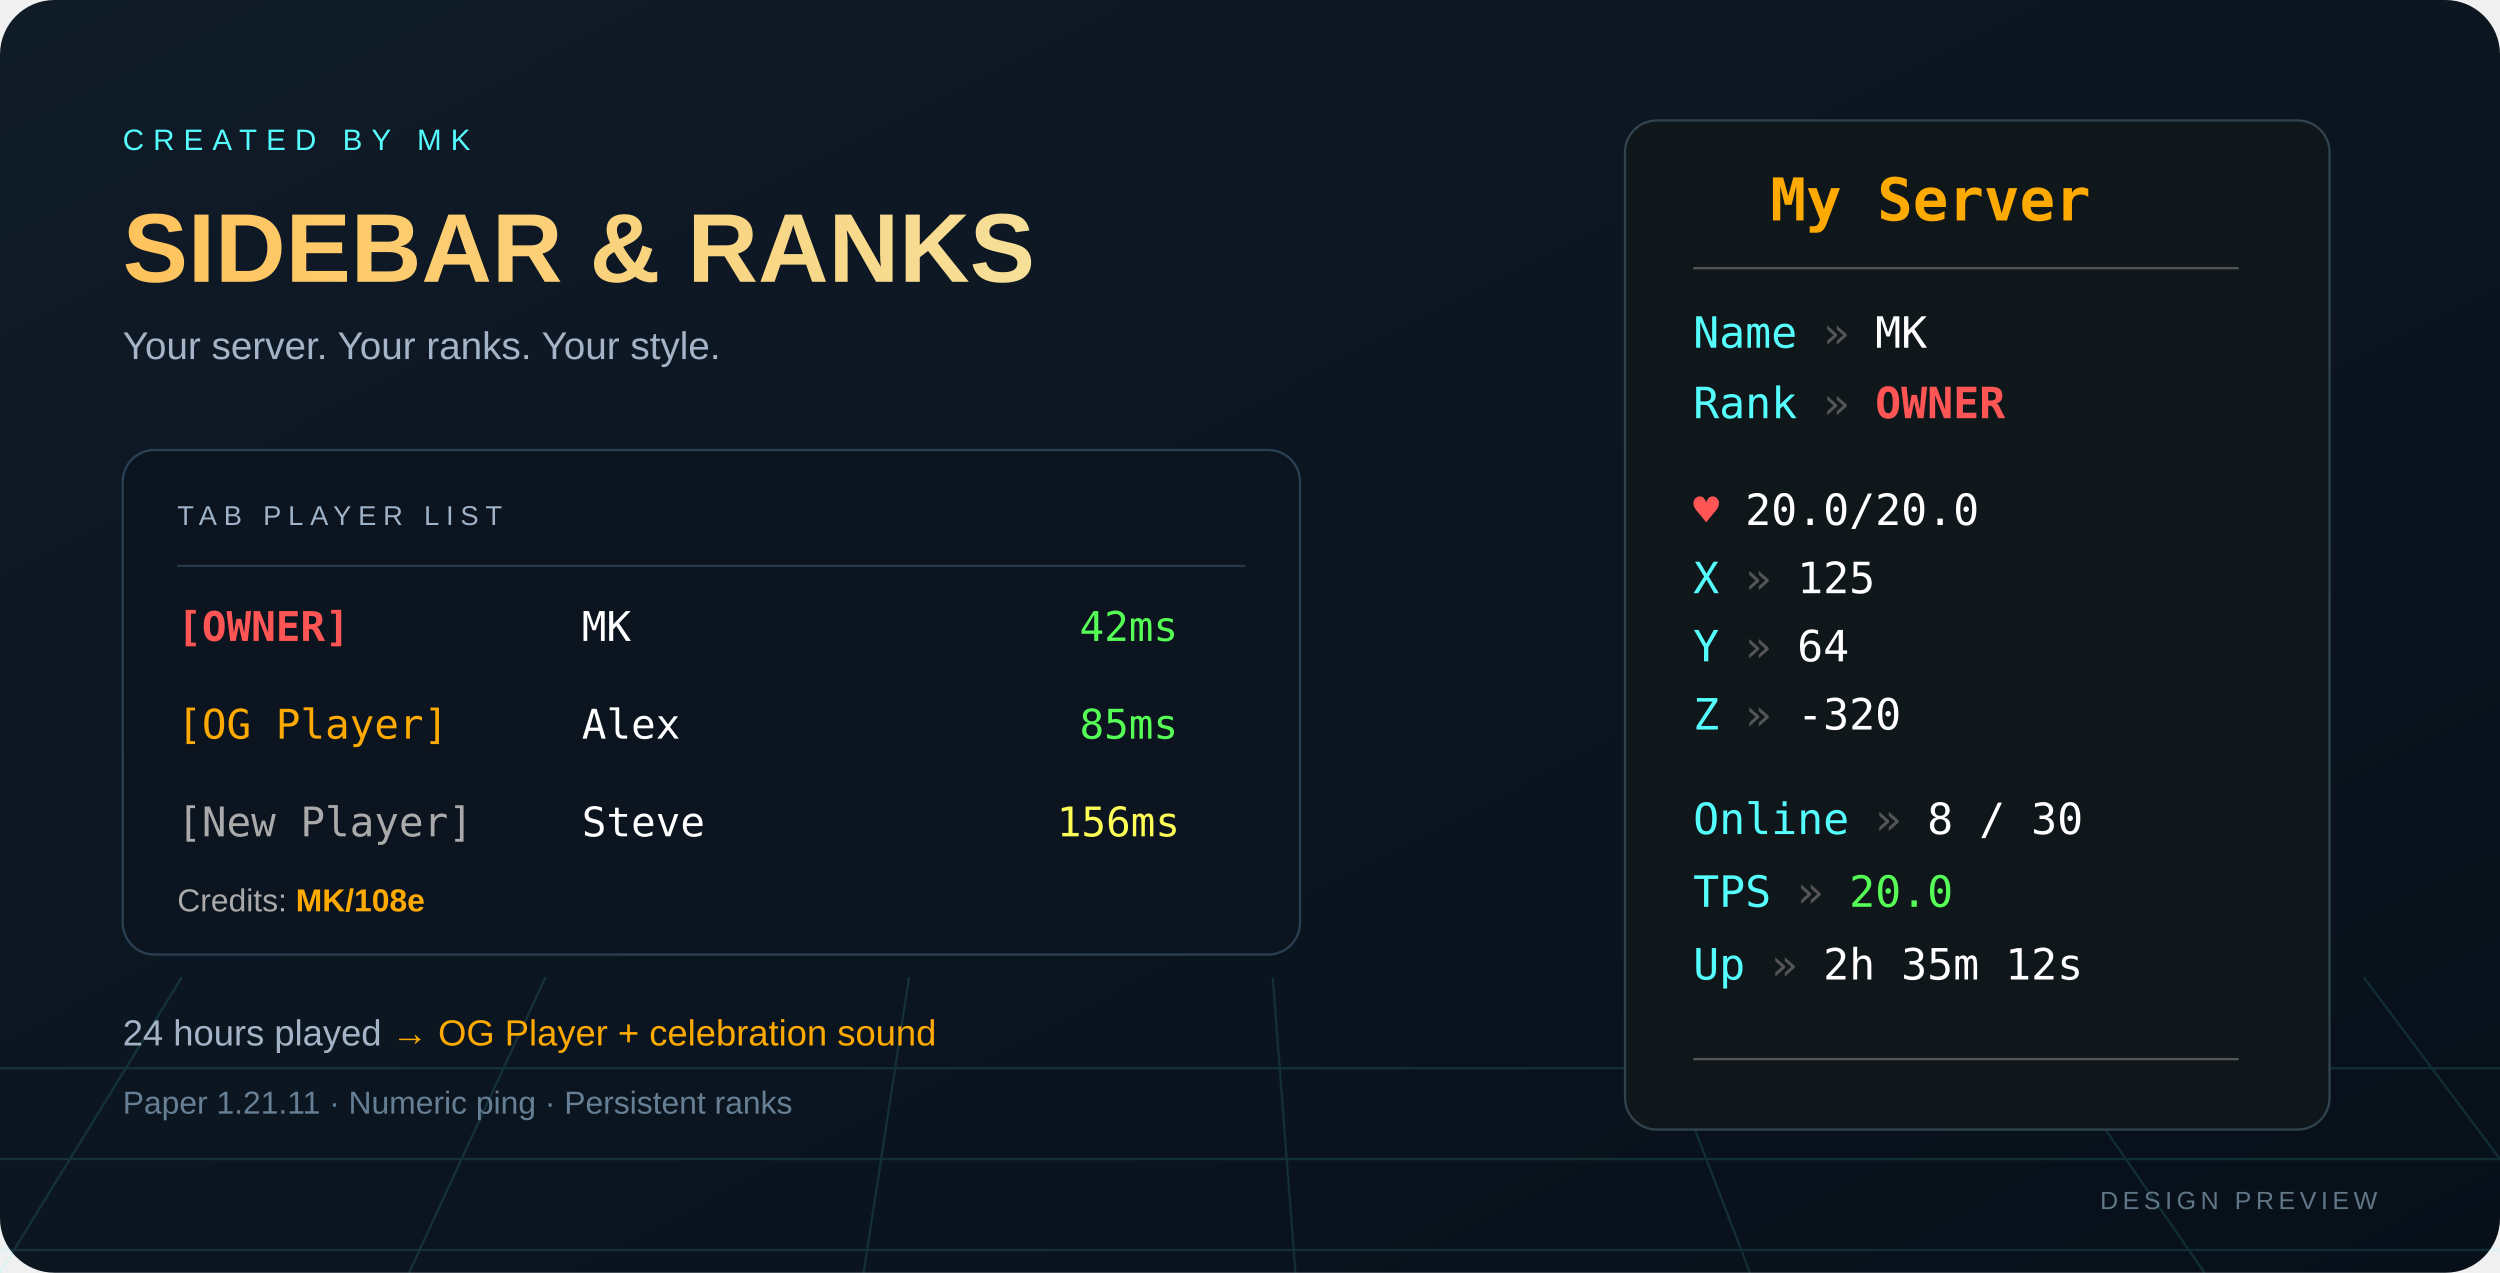
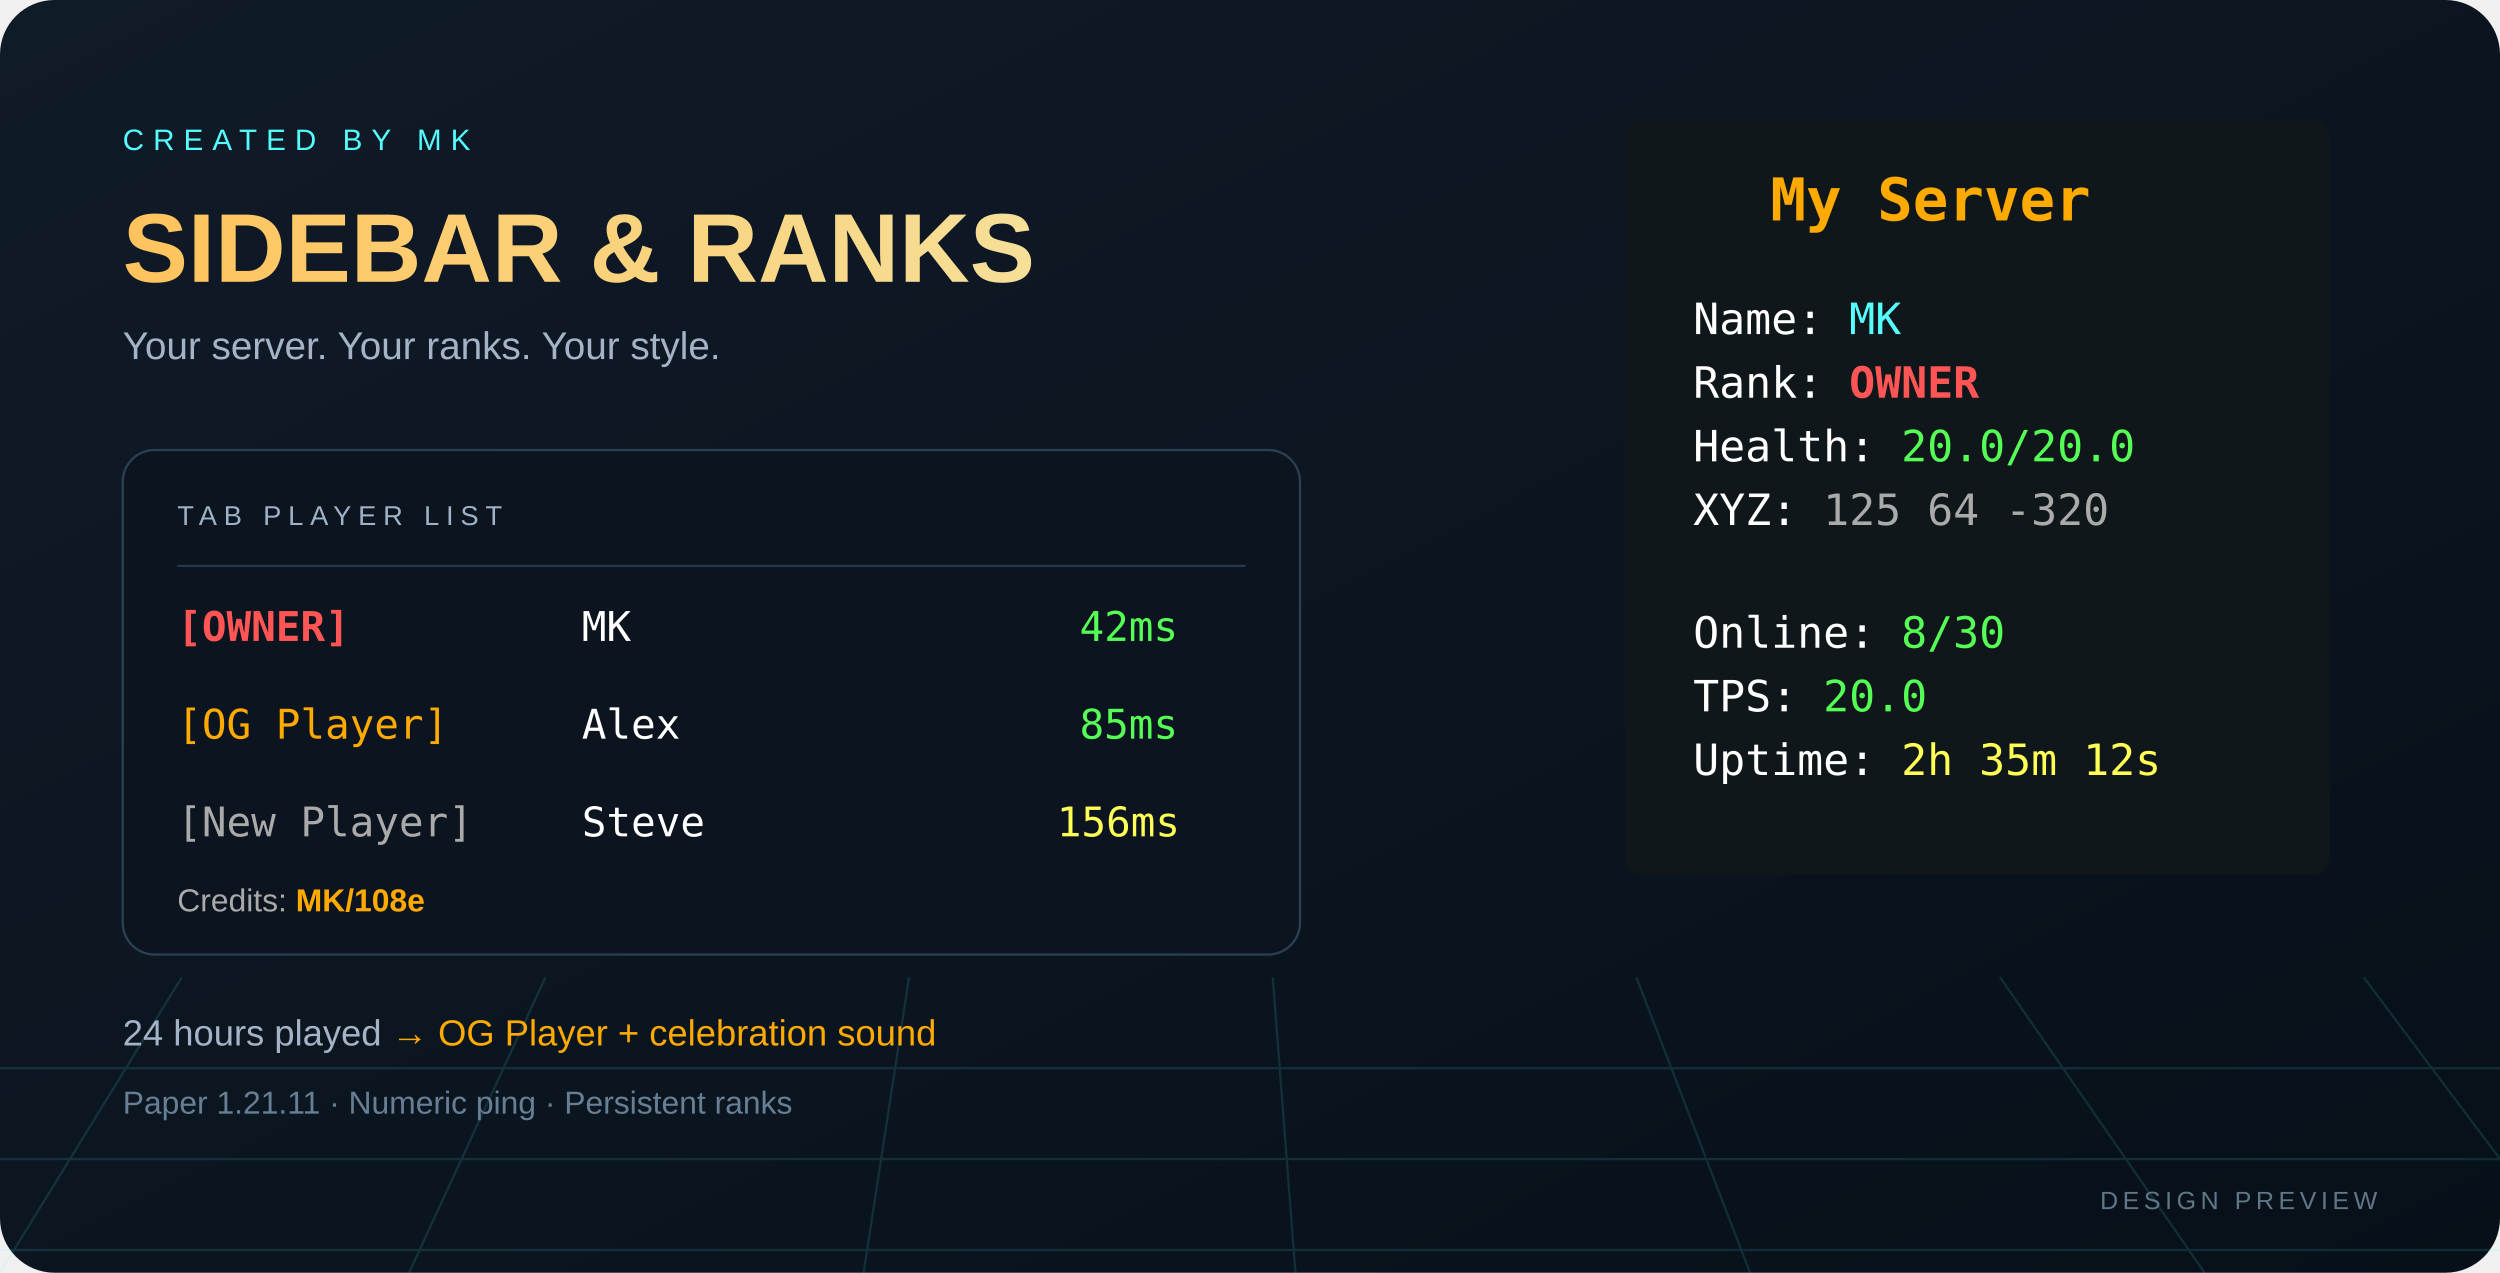
<svg xmlns="http://www.w3.org/2000/svg" width="1100" height="560" viewBox="0 0 1100 560">
  <defs>
    <linearGradient id="bg" x2="1" y2="1">
      <stop stop-color="#101b28" />
      <stop offset="1" stop-color="#071019" />
    </linearGradient>
    <linearGradient id="gold" x2="1">
      <stop stop-color="#ffc35c" />
      <stop offset="1" stop-color="#f6df98" />
    </linearGradient>
  </defs>
  <rect width="1100" height="560" rx="24" fill="url(#bg)" />
  <g opacity=".12" stroke="#55ffff">
    <path d="M0 470H1100M0 510H1100M0 550H1100M80 430L0 560M240 430L180 560M400 430L380 560M560 430L570 560M720 430L770 560M880 430L970 560M1040 430L1100 510" />
  </g>
  <g font-family="Segoe UI,Arial,sans-serif">
    <text x="54" y="66" font-size="13" letter-spacing="4" fill="#55ffff">CREATED BY MK</text>
    <text x="54" y="124" font-size="43" font-weight="800" fill="url(#gold)">SIDEBAR &amp; RANKS</text>
    <text x="54" y="158" font-size="17" fill="#a4b4c6">Your server. Your ranks. Your style.</text>
    <rect x="54" y="198" width="518" height="222" rx="14" fill="#0b141f" stroke="#2b4053" />
    <text x="78" y="231" font-size="12" letter-spacing="3" fill="#9fb2c8">TAB PLAYER LIST</text>
    <path d="M78 249H548" stroke="#263849" />
    <g font-family="Consolas,monospace" font-size="18">
      <text x="78" y="282" fill="#ff5555" font-weight="bold">[OWNER]</text>
      <text x="256" y="282" fill="#fff">MK</text>
      <text x="475" y="282" fill="#55ff55">42ms</text>
      <text x="78" y="325" fill="#ffaa00">[OG Player]</text>
      <text x="256" y="325" fill="#fff">Alex</text>
      <text x="475" y="325" fill="#55ff55">85ms</text>
      <text x="78" y="368" fill="#aaa">[New Player]</text>
      <text x="256" y="368" fill="#fff">Steve</text>
      <text x="465" y="368" fill="#ffff55">156ms</text>
    </g>
    <text x="78" y="401" font-size="14" fill="#aaa">Credits: <tspan fill="#ffaa00" font-weight="bold">MK/108e</tspan>
    </text>
    <text x="54" y="460" font-size="16" fill="#a4b4c6">24 hours played <tspan fill="#ffaa00">→ OG Player + celebration sound</tspan>
    </text>
    <text x="54" y="490" font-size="14" fill="#677f95">Paper 1.21.11 · Numeric ping · Persistent ranks</text>
-     <rect x="715" y="53" width="310" height="444" rx="14" fill="#10171b" stroke="#31444d" />
+     <rect x="715" y="53" width="310" height="332" rx="8" fill="#10171b" />
    <g font-family="Consolas,monospace" font-size="19">
      <text x="779" y="97" font-size="26" font-weight="bold" fill="#ffaa00">My Server</text>
-       <path d="M745 118H985M745 466H985" stroke="#555" />
-       <text x="745" y="153" fill="#55ffff">Name <tspan fill="#555">»</tspan>
-         <tspan fill="#fff">MK</tspan>
+       <text x="745" y="147" fill="#fff">Name: <tspan fill="#55ffff">MK</tspan>
      </text>
-       <text x="745" y="184" fill="#55ffff">Rank <tspan fill="#555">»</tspan>
-         <tspan fill="#ff5555" font-weight="bold">OWNER</tspan>
+       <text x="745" y="175" fill="#fff">Rank: <tspan fill="#ff5555" font-weight="bold">OWNER</tspan>
      </text>
-       <text x="745" y="231" fill="#ff5555">♥ <tspan fill="#fff">20.0/20.0</tspan>
+       <text x="745" y="203" fill="#fff">Health: <tspan fill="#55ff55">20.0/20.0</tspan>
      </text>
-       <text x="745" y="261" fill="#55ffff">X <tspan fill="#555">»</tspan>
-         <tspan fill="#fff">125</tspan>
+       <text x="745" y="231" fill="#fff">XYZ: <tspan fill="#aaa">125 64 -320</tspan>
      </text>
-       <text x="745" y="291" fill="#55ffff">Y <tspan fill="#555">»</tspan>
-         <tspan fill="#fff">64</tspan>
+       <text x="745" y="285" fill="#fff">Online: <tspan fill="#55ff55">8/30</tspan>
      </text>
-       <text x="745" y="321" fill="#55ffff">Z <tspan fill="#555">»</tspan>
-         <tspan fill="#fff">-320</tspan>
+       <text x="745" y="313" fill="#fff">TPS: <tspan fill="#55ff55">20.0</tspan>
      </text>
-       <text x="745" y="367" fill="#55ffff">Online <tspan fill="#555">»</tspan>
-         <tspan fill="#fff">8 / 30</tspan>
-       </text>
-       <text x="745" y="399" fill="#55ffff">TPS <tspan fill="#555">»</tspan>
-         <tspan fill="#55ff55">20.0</tspan>
-       </text>
-       <text x="745" y="431" fill="#55ffff">Up <tspan fill="#555">»</tspan>
-         <tspan fill="#fff">2h 35m 12s</tspan>
+       <text x="745" y="341" fill="#fff">Uptime: <tspan fill="#ffff55">2h 35m 12s</tspan>
      </text>
    </g>
    <text x="1046" y="532" font-size="11" text-anchor="end" letter-spacing="2" fill="#617788">DESIGN PREVIEW</text>
  </g>
</svg>
